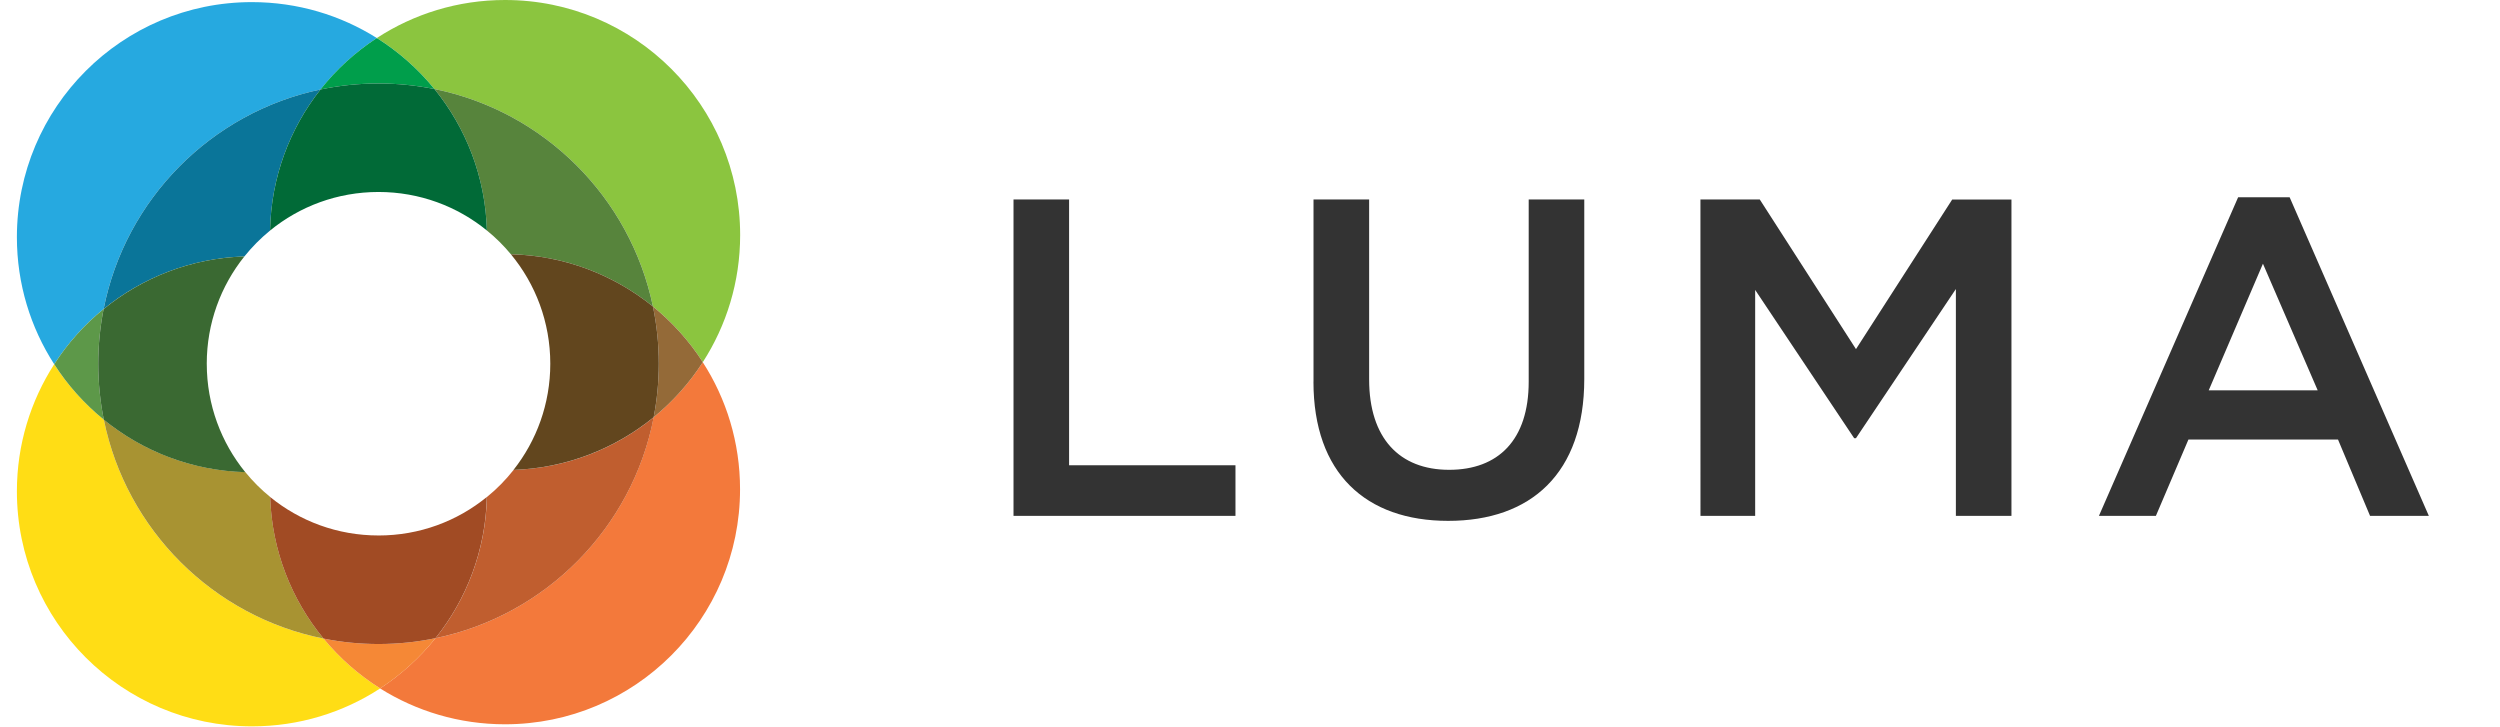
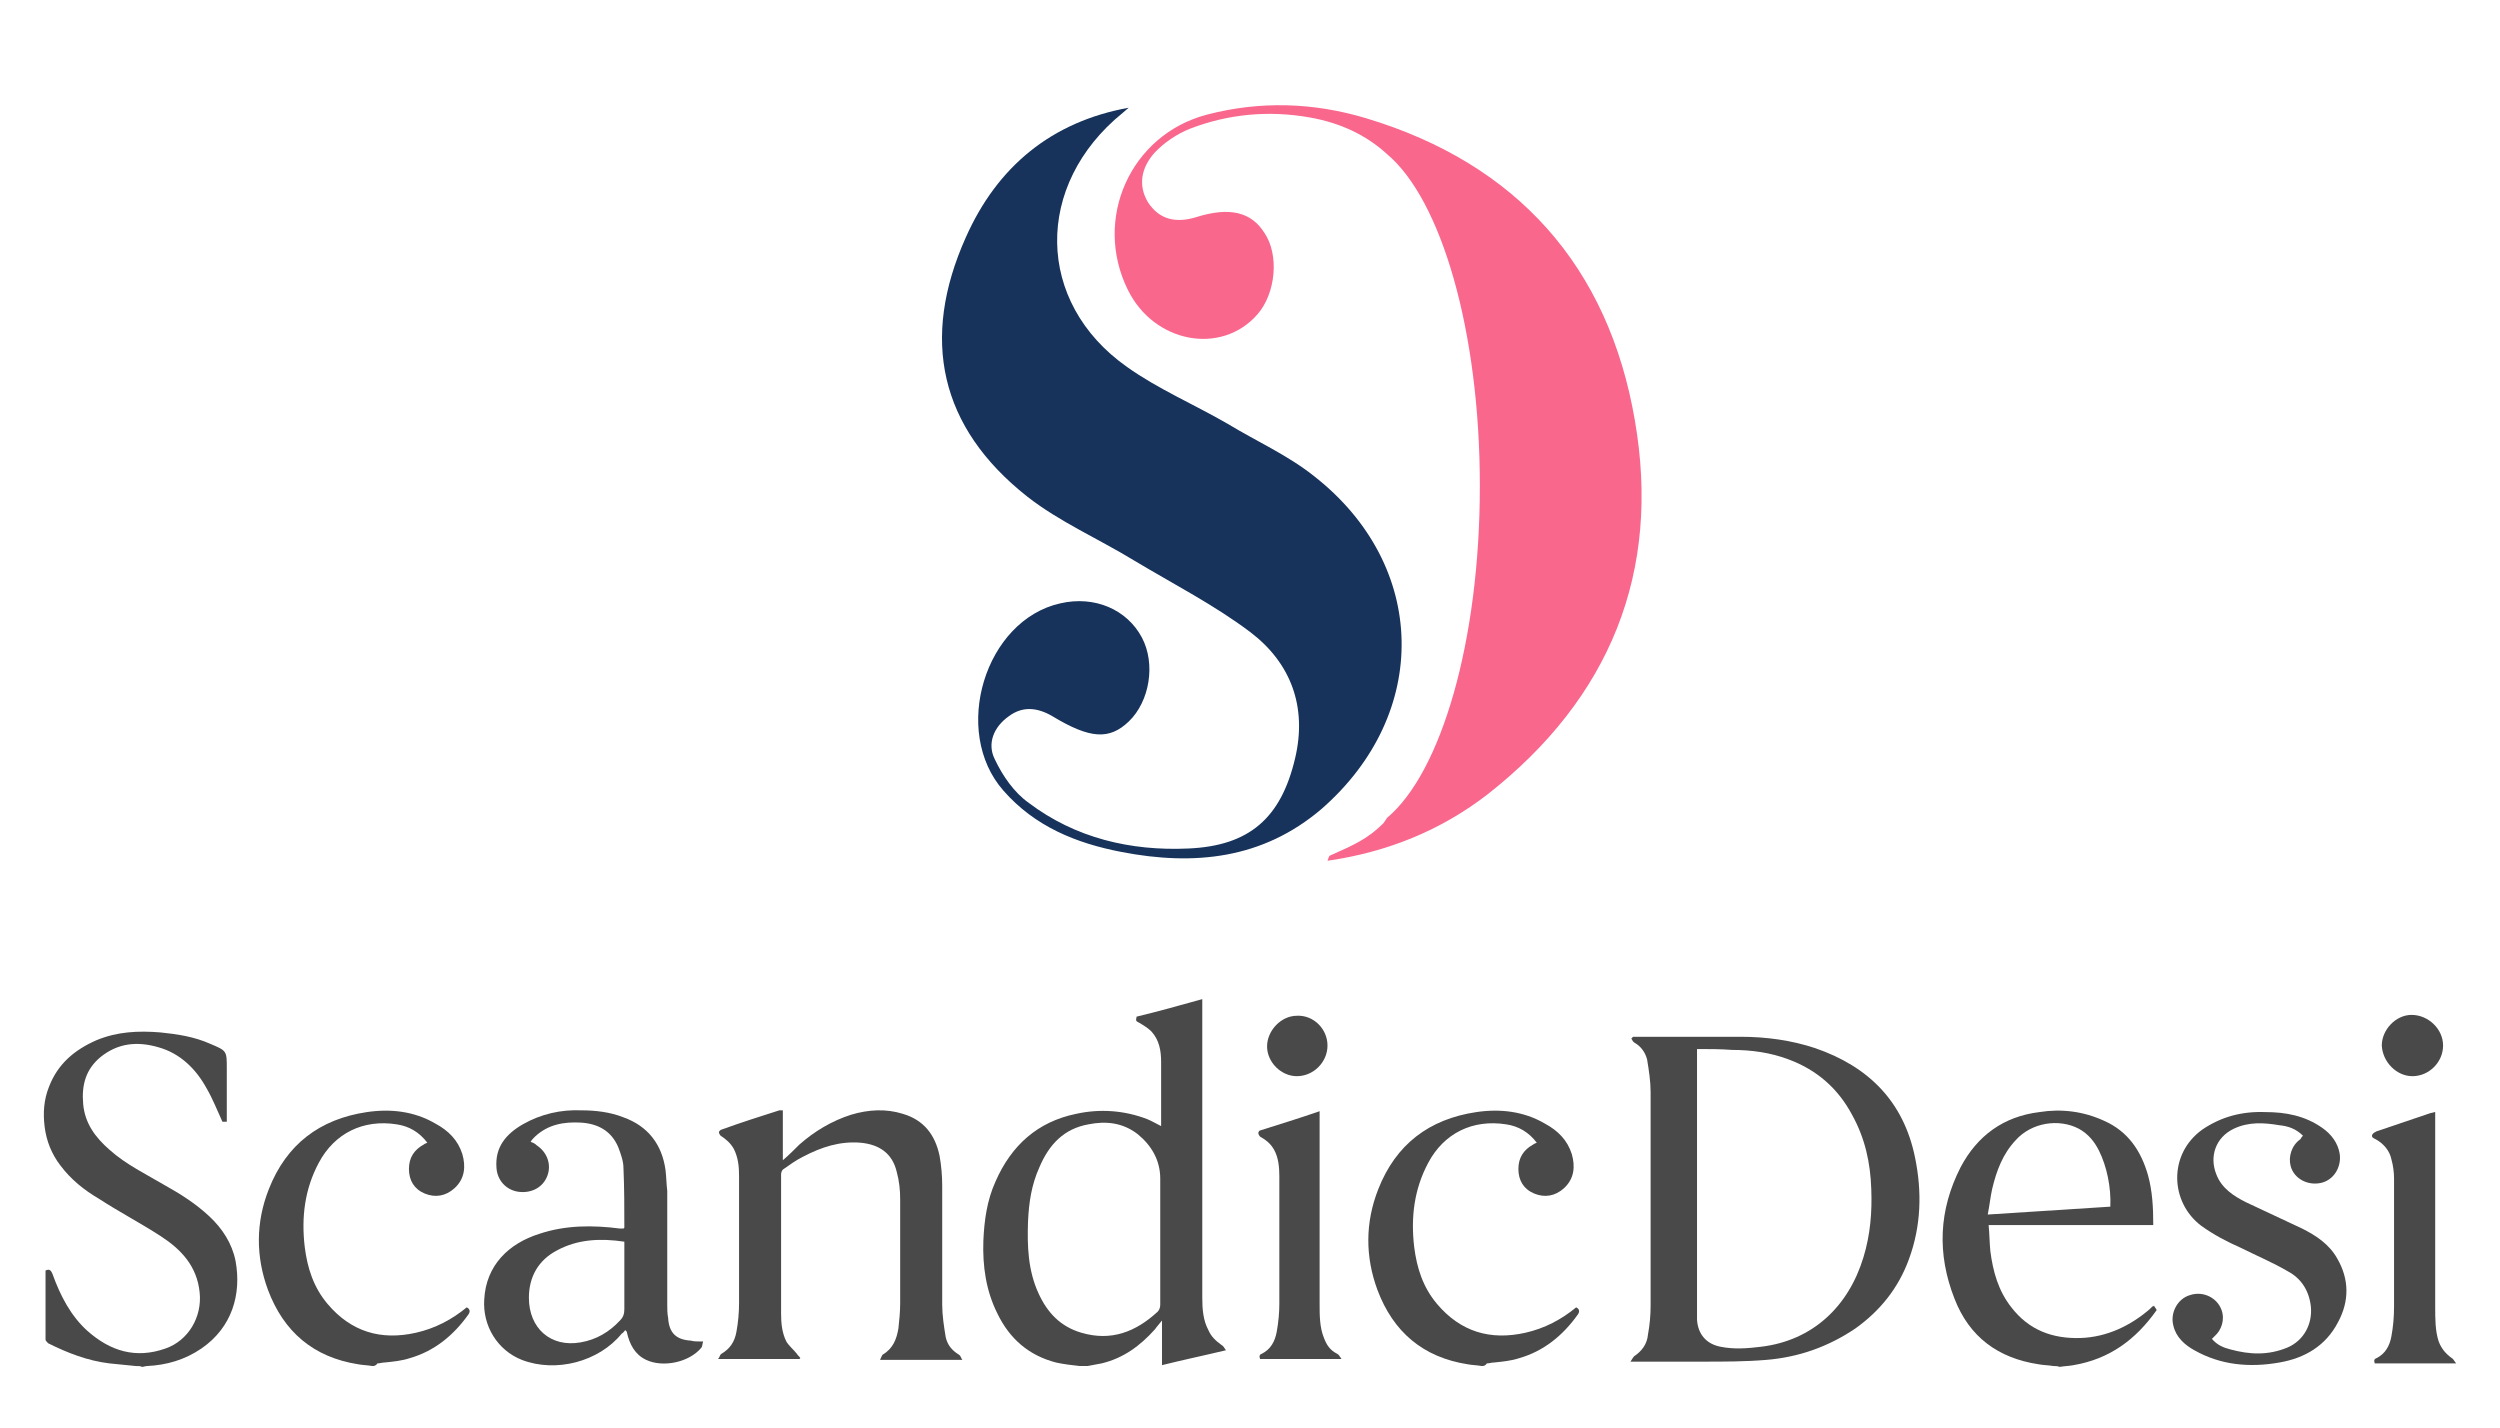
- <svg xmlns="http://www.w3.org/2000/svg" width="148" height="43" viewBox="1 2 148 43" enable-background="new 1 2 148 43">
-   <path d="M7.134 20.294C8.42 13.794 13.5 8.66 19.974 7.298c.94-1.187 2.067-2.218 3.335-3.046-2.145-1.348-4.68-2.127-7.4-2.127C8.23 2.125 2 8.355 2 16.04c0 2.772.812 5.356 2.21 7.523.795-1.24 1.785-2.343 2.924-3.27z" fill="#26A9E0" />
-   <path d="M26.72 7.272c6.48 1.314 11.59 6.403 12.933 12.872 1.15.935 2.15 2.045 2.954 3.294 1.397-2.168 2.21-4.75 2.21-7.523C44.817 8.23 38.587 2 30.9 2c-2.8 0-5.407.828-7.59 2.25 1.296.816 2.45 1.84 3.41 3.022z" fill="#8BC53F" />
-   <path d="M19.976 7.298c1.108-.233 2.255-.356 3.433-.356 1.13 0 2.24.114 3.31.33-.96-1.182-2.116-2.205-3.41-3.02-1.27.828-2.4 1.86-3.337 3.046z" fill="#009E4B" />
-   <path d="M20.155 39.804C13.622 38.506 8.47 33.37 7.148 26.844c-1.145-.93-2.14-2.036-2.94-3.28C2.813 25.734 2 28.314 2 31.087 2 38.77 8.23 45 15.916 45c2.8 0 5.407-.823 7.59-2.246-1.27-.8-2.402-1.796-3.35-2.95z" fill="#FFDD15" />
-   <path d="M7.148 26.845c-.217-1.07-.33-2.18-.33-3.312 0-1.107.108-2.192.317-3.24-1.14.928-2.13 2.03-2.925 3.27.798 1.245 1.792 2.352 2.938 3.282z" fill="#5D9849" />
-   <path d="M42.607 23.44c-.794 1.232-1.78 2.334-2.912 3.26-1.266 6.552-6.39 11.732-12.916 13.08-.928 1.155-2.035 2.16-3.278 2.974 2.14 1.344 4.677 2.124 7.395 2.124 7.685 0 13.915-6.23 13.915-13.914 0-2.774-.81-5.358-2.21-7.525z" fill="#F3793B" />
-   <path d="M39.653 20.145c.227 1.094.347 2.227.347 3.388 0 1.083-.104 2.138-.304 3.167 1.133-.925 2.118-2.027 2.912-3.26-.804-1.25-1.804-2.36-2.955-3.295z" fill="#946A38" />
-   <path d="M26.78 39.78c-1.088.228-2.217.346-3.372.346-1.113 0-2.2-.11-3.253-.322.95 1.156 2.08 2.15 3.35 2.95 1.244-.813 2.35-1.818 3.275-2.973z" fill="#F58836" />
-   <path d="M16.988 15.647c.06-3.15 1.167-6.044 2.987-8.35C13.5 8.66 8.42 13.794 7.135 20.295c2.286-1.864 5.176-3.013 8.332-3.113.453-.564.962-1.077 1.52-1.533z" fill="#0A7599" />
-   <path d="M31.245 17.052c3.183.078 6.102 1.225 8.408 3.093C38.31 13.675 33.2 8.585 26.72 7.272c1.866 2.297 3.016 5.202 3.103 8.373.52.42.995.893 1.422 1.407z" fill="#57843C" />
-   <path d="M23.408 13.365c2.433 0 4.666.853 6.416 2.28-.087-3.17-1.236-6.074-3.104-8.373-1.07-.217-2.178-.33-3.312-.33-1.176 0-2.325.122-3.433.355-1.82 2.305-2.927 5.2-2.987 8.35 1.753-1.43 3.987-2.282 6.42-2.282z" fill="#016A37" />
-   <path d="M15.52 29.948c-3.168-.088-6.074-1.236-8.372-3.104 1.322 6.524 6.474 11.66 13.008 12.96-1.89-2.295-3.058-5.202-3.16-8.382-.543-.44-1.036-.935-1.475-1.474z" fill="#A89332" />
-   <path d="M13.24 23.533c0-2.403.834-4.612 2.228-6.352-3.156.1-6.046 1.25-8.333 3.117-.208 1.047-.318 2.13-.318 3.24 0 1.132.114 2.24.33 3.31 2.3 1.868 5.204 3.017 8.374 3.105-1.423-1.75-2.28-3.98-2.28-6.416z" fill="#3A6932" />
-   <path d="M29.827 31.42c-.075 3.16-1.2 6.06-3.046 8.36 6.53-1.348 11.65-6.528 12.92-13.08-2.276 1.857-5.15 3.012-8.295 3.118-.464.59-.992 1.128-1.573 1.6z" fill="#C05E2F" />
-   <path d="M39.653 20.145c-2.307-1.867-5.225-3.015-8.408-3.093 1.457 1.76 2.332 4.02 2.332 6.48 0 2.374-.814 4.56-2.177 6.287 3.143-.11 6.02-1.265 8.296-3.12.2-1.03.304-2.087.304-3.17 0-1.16-.12-2.294-.347-3.388z" fill="#62461E" />
-   <path d="M23.408 33.7c-2.432 0-4.664-.85-6.415-2.277.103 3.18 1.272 6.087 3.16 8.38 1.053.213 2.14.323 3.254.323 1.155 0 2.284-.118 3.372-.345 1.842-2.3 2.97-5.2 3.042-8.36-1.75 1.43-3.983 2.28-6.417 2.28z" fill="#A14B24" />
-   <path d="M61 13.81h3.29v15.734h9.85v2.995H61V13.81zm17.76 10.785V13.81h3.293v10.65c0 3.48 1.792 5.353 4.736 5.353 2.912 0 4.71-1.768 4.71-5.218V13.81h3.29v10.623c0 5.594-3.16 8.402-8.057 8.402-4.872 0-7.975-2.81-7.975-8.24zm22.912-10.785h3.507l5.695 8.858 5.697-8.857h3.507v18.73h-3.29V19.11l-5.914 8.83h-.108l-5.86-8.777V32.54h-3.238l-.002-18.73zm31.824-.133h3.05l8.242 18.864h-3.48l-1.898-4.52h-8.855l-1.927 4.52h-3.372l8.24-18.86zm4.71 11.427l-3.24-7.493-3.21 7.497h6.45z" fill="#333" />
+ <svg xmlns="http://www.w3.org/2000/svg" version="1.1" id="Layer_1" x="0px" y="0px" viewBox="0 0 285.5 163" style="enable-background:new 0 0 285.5 163;" xml:space="preserve">
+   <style type="text/css">
+ 	.st0{fill:#17335B;}
+ 	.st1{fill:#F9678D;}
+ 	.st2{fill:#494949;}
+ </style>
+   <path class="st0" d="M150.1,54.4c-3-2.4-6.6-4-9.9-6c-3.8-2.2-8-4-11.5-6.5c-10.5-7.4-10.6-20.8-0.5-29c0.2-0.2,0.5-0.4,0.7-0.6  c-8.8,1.6-15,6.7-18.6,14.8c-5.2,11.6-3,21.7,7,29.6c3.7,2.9,8.1,4.8,12.2,7.3c4.5,2.7,9.2,5.1,13.3,8.2c4.6,3.5,6.5,8.5,5.1,14.4  c-1.6,6.8-5.2,10-12.2,10.3c-6.6,0.3-12.9-1.2-18.2-5.2c-1.7-1.2-3-3.1-3.9-5c-0.9-1.8-0.1-3.7,1.6-4.9c1.6-1.2,3.3-1,5,0  c4.3,2.6,6.5,2.7,8.7,0.6c2.4-2.3,3.1-6.6,1.5-9.6c-1.7-3.2-5.4-4.8-9.3-3.9c-8.6,1.9-12.5,14.6-6.5,21.4c3.6,4.1,8.3,6,13.5,7  c8.3,1.6,16.1,0.8,22.8-4.9C163.4,81.5,163.1,64.6,150.1,54.4z" />
+   <path class="st1" d="M186.7,48c-3-17.5-13.4-29.3-30.7-34.5c-6-1.8-12.1-2-18.2-0.4c-8.7,2.3-13,11.9-9,20c3,6.1,10.7,7.5,14.8,2.8  c2.1-2.4,2.5-6.8,0.8-9.3c-1.5-2.4-4-3-7.8-1.8c-2.3,0.7-4.2,0.3-5.5-1.7c-1.2-2-0.7-4,0.7-5.6c1.1-1.2,2.6-2.2,4.1-2.8  c4.4-1.7,9-2.1,13.6-1.3c3.5,0.6,6.5,2,8.9,4.2c6.2,5.2,10.6,20.2,10.6,37.9c0,17.7-4.4,32.7-10.6,37.9L158,94  c-1.8,1.8-3.4,2.5-6.1,3.7c-0.1,0-0.2,0.3-0.3,0.6c6.9-1,13-3.5,18.3-7.6C183.9,79.7,189.7,65.3,186.7,48z" />
+   <g id="GCD84w.tif">
+     <g>
+       <path class="st2" d="M123.3,156c-0.9-0.1-1.8-0.2-2.7-0.4c-3.1-0.8-5.3-2.7-6.7-5.6c-1.3-2.6-1.7-5.4-1.6-8.3    c0.1-2.3,0.4-4.6,1.4-6.8c1.8-4.1,4.8-6.8,9.2-7.7c2.7-0.6,5.5-0.4,8.1,0.6c0.5,0.2,1,0.5,1.6,0.8c0-0.2,0-0.3,0-0.5    c0-2.3,0-4.5,0-6.8c0-1.3-0.2-2.5-1.1-3.5c-0.4-0.4-0.9-0.7-1.4-1c-0.4-0.2-0.4-0.2-0.3-0.7c2.5-0.6,5-1.3,7.5-2    c0,0.3,0,0.5,0,0.7c0,11.1,0,22.3,0,33.4c0,1.3,0.1,2.6,0.7,3.7c0.3,0.7,0.8,1.2,1.5,1.7c0.2,0.1,0.3,0.3,0.5,0.6    c-2.5,0.6-4.9,1.1-7.3,1.7c0-1.7,0-3.3,0-5.1c-0.3,0.4-0.6,0.7-0.8,1c-1.7,1.9-3.6,3.3-6.1,3.9c-0.5,0.1-1.1,0.2-1.6,0.3    C123.8,156,123.5,156,123.3,156z M132.5,141.6c0-2.3,0-4.7,0-7c0-2.1-1-3.8-2.6-5.1c-1.7-1.3-3.6-1.5-5.6-1.1    c-2.8,0.5-4.5,2.3-5.6,4.9c-0.9,2-1.2,4-1.3,6.2c-0.1,2.8,0,5.6,1.2,8.2c1,2.2,2.5,3.8,4.9,4.5c3.4,1,6.2-0.1,8.7-2.4    c0.2-0.2,0.3-0.5,0.3-0.8C132.5,146.6,132.5,144.1,132.5,141.6z" />
+       <path class="st2" d="M15.5,156c-1-0.1-2-0.2-3-0.3c-2.5-0.3-4.8-1.2-7-2.3c-0.1-0.1-0.3-0.3-0.3-0.4c0-2.6,0-5.3,0-7.9    c0.4-0.2,0.6-0.1,0.8,0.4c0.9,2.5,2.1,4.8,4,6.5c2.6,2.3,5.5,3.2,8.9,2c2.6-0.9,4.2-3.6,3.9-6.4c-0.3-3-2.1-4.9-4.4-6.4    c-2.3-1.5-4.8-2.8-7.1-4.3c-1.7-1-3.2-2.2-4.4-3.8c-1-1.3-1.6-2.8-1.8-4.4c-0.2-1.6-0.1-3.1,0.5-4.6c1-2.6,2.9-4.2,5.4-5.3    c2.4-1,4.8-1.1,7.3-0.9c2,0.2,3.9,0.5,5.7,1.3c1.9,0.8,1.9,0.8,1.9,2.8c0,2,0,4,0,6.1c-0.2,0-0.4,0-0.5,0    c-0.6-1.3-1.1-2.6-1.8-3.8c-1.2-2.2-3-4-5.5-4.7c-2.4-0.7-4.6-0.5-6.6,1.1c-1.7,1.4-2.2,3.2-2,5.4c0.2,2.2,1.4,3.8,3,5.2    c1.9,1.7,4.2,2.8,6.4,4.1c1.8,1,3.5,2.1,5,3.5c1.5,1.4,2.6,3.1,3,5.1c0.7,3.8-0.4,7.6-3.9,10c-1.9,1.3-4,1.9-6.2,2    c-0.2,0-0.4,0.1-0.6,0.1C16.1,156,15.8,156,15.5,156z" />
+       <path class="st2" d="M234.5,156c-0.6-0.1-1.2-0.1-1.7-0.2c-4.6-0.7-7.9-3.1-9.6-7.5c-2-5.1-1.8-10.1,0.7-15c1.9-3.6,4.9-5.8,9-6.3    c2.5-0.4,5-0.1,7.4,1c2.7,1.2,4.2,3.4,5,6.2c0.5,1.8,0.6,3.7,0.6,5.5c0,0.1,0,0.1,0,0.2c-6.2,0-12.5,0-18.8,0c0.1,1,0.1,2,0.2,3    c0.3,2.3,0.9,4.5,2.4,6.4c2,2.6,4.7,3.6,7.9,3.5c3-0.1,5.7-1.4,7.9-3.3c0.1-0.1,0.2-0.2,0.3-0.3c0,0,0.1,0,0.2-0.1    c0,0.1,0.1,0.2,0.1,0.2c0.1,0.1,0.1,0.2,0.2,0.3c-2.4,3.4-5.4,5.6-9.5,6.3c-0.5,0.1-1,0.1-1.6,0.2C235,156,234.7,156,234.5,156z     M241,137.8c0.1-2.2-0.4-4.6-1.3-6.4c-0.5-1-1.2-1.9-2.3-2.5c-2.3-1.2-5.4-0.7-7.2,1.3c-1.5,1.6-2.2,3.5-2.7,5.6    c-0.2,0.9-0.3,1.9-0.5,2.9C231.8,138.4,236.4,138.1,241,137.8z" />
+       <path class="st2" d="M169.2,156c-0.5-0.1-1.1-0.1-1.6-0.2c-5.1-0.8-8.5-3.7-10.3-8.5c-1.4-3.8-1.4-7.7,0.1-11.5    c2-5.1,5.8-8,11.2-8.8c2.7-0.4,5.4-0.1,7.8,1.3c1.5,0.8,2.6,1.9,3.1,3.5c0.4,1.4,0.3,2.8-0.9,3.9c-1,0.9-2.2,1.1-3.4,0.6    c-1.2-0.5-1.8-1.5-1.8-2.8c0-1.3,0.6-2.2,1.7-2.8c0.1-0.1,0.2-0.1,0.4-0.2c-0.9-1.2-2.1-1.9-3.5-2.1c-3.8-0.6-7.1,1-8.9,4.4    c-1.6,3-2,6.2-1.6,9.6c0.3,2.4,1,4.6,2.6,6.5c2.7,3.2,6.1,4.2,10.1,3.3c2.2-0.5,4.1-1.5,5.8-2.9c0.4,0.2,0.4,0.5,0.2,0.8    c-1.7,2.4-3.9,4.2-6.7,5c-0.9,0.3-1.9,0.4-2.9,0.5c-0.3,0-0.5,0.1-0.8,0.1C169.6,156,169.4,156,169.2,156z" />
+       <path class="st2" d="M42.5,156c-0.5-0.1-1.1-0.1-1.6-0.2c-5.1-0.8-8.5-3.7-10.3-8.5c-1.4-3.8-1.4-7.7,0.1-11.5    c2-5.1,5.8-8,11.2-8.8c2.7-0.4,5.4-0.1,7.8,1.3c1.5,0.8,2.6,1.9,3.1,3.5c0.4,1.4,0.3,2.8-0.9,3.9c-1,0.9-2.2,1.1-3.4,0.6    c-1.2-0.5-1.8-1.5-1.8-2.8c0-1.3,0.6-2.2,1.7-2.8c0.1-0.1,0.2-0.1,0.4-0.2c-0.9-1.2-2.1-1.9-3.5-2.1c-3.8-0.6-7.1,1-8.9,4.4    c-1.6,3-2,6.2-1.6,9.6c0.3,2.4,1,4.6,2.6,6.5c2.7,3.2,6.1,4.2,10.1,3.3c2.2-0.5,4.1-1.5,5.8-2.9c0.4,0.2,0.4,0.5,0.2,0.8    c-1.7,2.4-3.9,4.2-6.7,5c-0.9,0.3-1.9,0.4-2.9,0.5c-0.3,0-0.5,0.1-0.8,0.1C42.9,156,42.7,156,42.5,156z" />
+       <path class="st2" d="M186.5,118.4c0.1,0,0.2,0,0.3,0c4,0,8,0,12,0c2.9,0,5.8,0.4,8.5,1.3c6.1,2.1,10.1,6.1,11.4,12.5    c0.8,3.9,0.7,7.8-0.7,11.6c-1.2,3.3-3.3,5.9-6.1,7.9c-3.1,2.1-6.5,3.3-10.2,3.6c-2.4,0.2-4.8,0.2-7.2,0.2c-2.5,0-5,0-7.5,0    c-0.2,0-0.4,0-0.8,0c0.2-0.3,0.3-0.5,0.4-0.6c0.9-0.6,1.5-1.4,1.6-2.5c0.2-1.1,0.3-2.2,0.3-3.3c0-8.1,0-16.2,0-24.4    c0-1.2-0.2-2.5-0.4-3.7c-0.2-0.8-0.7-1.5-1.4-1.9c-0.2-0.1-0.3-0.3-0.4-0.5C186.4,118.5,186.5,118.4,186.5,118.4z M193.8,119.8    c0,0.3,0,0.4,0,0.6c0,9.7,0,19.5,0,29.2c0,0.4,0,0.7,0,1.1c0.1,1.7,1.1,2.8,2.7,3.1c1.5,0.3,3,0.2,4.6,0c5.9-0.7,10-4.6,11.7-10.2    c0.8-2.6,1-5.2,0.9-7.8c-0.1-3-0.7-5.8-2.2-8.5c-1.6-3-4-5.1-7.2-6.3c-2.1-0.8-4.3-1.1-6.5-1.1    C196.5,119.8,195.2,119.8,193.8,119.8z" />
+       <path class="st2" d="M89.4,126.8c0,1.9,0,3.8,0,5.7c0.7-0.6,1.3-1.2,1.9-1.8c1.7-1.5,3.7-2.7,5.9-3.4c2-0.6,4-0.7,5.9-0.1    c2.4,0.7,3.7,2.4,4.2,4.8c0.2,1.1,0.3,2.3,0.3,3.4c0,4.5,0,9.1,0,13.6c0,1.2,0.2,2.5,0.4,3.7c0.2,0.9,0.7,1.5,1.5,2    c0.2,0.1,0.2,0.3,0.4,0.6c-3.2,0-6.2,0-9.4,0c0.1-0.2,0.2-0.5,0.3-0.6c1.2-0.7,1.6-1.8,1.8-3c0.1-0.9,0.2-1.9,0.2-2.9    c0-3.9,0-7.9,0-11.8c0-1.1-0.1-2.1-0.4-3.2c-0.5-2.1-2-3.1-4.1-3.3c-2.4-0.2-4.5,0.5-6.6,1.6c-0.8,0.4-1.5,0.9-2.2,1.4    c-0.2,0.1-0.3,0.4-0.3,0.6c0,5.3,0,10.6,0,15.9c0,1.1,0.1,2.2,0.6,3.2c0.3,0.5,0.8,0.9,1.2,1.4c0.1,0.2,0.3,0.3,0.4,0.5    c0,0-0.1,0.1-0.1,0.1c-3,0-6.1,0-9.3,0c0.2-0.2,0.2-0.5,0.4-0.6c1-0.6,1.5-1.4,1.7-2.5c0.2-1.1,0.3-2.2,0.3-3.3    c0-4.8,0-9.7,0-14.5c0-1.1-0.1-2.1-0.6-3.1c-0.4-0.7-0.9-1.1-1.5-1.5c-0.1-0.1-0.2-0.3-0.2-0.4c0-0.1,0.2-0.3,0.3-0.3    c2.2-0.8,4.4-1.5,6.6-2.2C89.2,126.8,89.3,126.8,89.4,126.8z" />
+       <path class="st2" d="M80.3,153.2c-0.1,0.3-0.1,0.6-0.2,0.7c-1.4,1.7-4.4,2.3-6.3,1.4c-1.3-0.6-1.9-1.8-2.2-3.1    c0-0.1,0-0.1-0.1-0.2c0,0,0,0-0.1-0.1c-0.1,0.1-0.2,0.3-0.4,0.4c-2.6,3.2-7.5,4.5-11.4,3c-2.8-1.1-4.5-3.9-4.3-6.9    c0.2-3.9,2.8-6.4,6.3-7.5c3-1,6.1-1,9.2-0.6c0.1,0,0.3,0,0.4,0c0,0,0.1-0.1,0.1-0.1c0-2.3,0-4.5-0.1-6.8c0-0.8-0.3-1.6-0.6-2.4    c-0.8-1.9-2.4-2.7-4.3-2.8c-1.9-0.1-3.7,0.2-5.2,1.6c-0.2,0.2-0.4,0.4-0.5,0.6c0.3,0.1,0.5,0.2,0.7,0.4c1.2,0.8,1.7,2.2,1.2,3.5    c-0.5,1.3-1.8,2-3.3,1.8c-1.4-0.2-2.4-1.3-2.5-2.7c-0.2-2.4,1.1-3.9,3-5c2.1-1.2,4.4-1.7,6.7-1.6c1.6,0,3.3,0.2,4.8,0.8    c2.8,1,4.4,3.1,4.8,6c0.1,0.8,0.1,1.6,0.2,2.4c0,4.3,0,8.6,0,13c0,0.5,0,1,0.1,1.5c0.1,1.7,0.9,2.5,2.6,2.6    C79.2,153.2,79.7,153.2,80.3,153.2z M71.3,141.8c-2.7-0.4-5.3-0.3-7.7,1c-2.1,1.1-3.2,3-3.2,5.4c0,3.5,2.5,5.7,5.9,5.1    c1.8-0.3,3.3-1.2,4.5-2.5c0.4-0.4,0.5-0.8,0.5-1.3c0-1.1,0-2.2,0-3.4C71.3,144.7,71.3,143.3,71.3,141.8z" />
+       <path class="st2" d="M263,129.7c-0.8-0.8-1.7-1.1-2.7-1.2c-1.8-0.3-3.5-0.4-5.2,0.4c-2.1,1-2.8,3.2-2,5.2c0.6,1.6,2,2.5,3.4,3.2    c2.1,1,4.3,2,6.4,3c1.6,0.8,3.1,1.8,4,3.4c1.4,2.4,1.4,4.9,0.1,7.3c-1.4,2.7-3.8,4.1-6.7,4.6c-3.4,0.6-6.7,0.3-9.7-1.4    c-1.1-0.6-2.1-1.5-2.4-2.8c-0.4-1.5,0.5-3.1,1.9-3.5c1.5-0.5,3.1,0.3,3.6,1.7c0.4,1.1,0,2.3-0.8,3c-0.1,0.1-0.2,0.2-0.3,0.3    c0.6,0.7,1.3,1,2.1,1.2c2.2,0.6,4.3,0.7,6.5-0.2c1.9-0.8,2.9-2.7,2.7-4.7c-0.2-1.8-1.1-3.2-2.6-4c-1.7-1-3.6-1.8-5.4-2.7    c-1.6-0.7-3.1-1.5-4.5-2.5c-3.6-2.7-3.8-8.2,0.1-11c2.2-1.5,4.6-2.1,7.2-2c2.3,0,4.5,0.4,6.5,1.8c1,0.7,1.8,1.7,2,3    c0.2,1.5-0.7,3-2.2,3.3c-1.5,0.3-3-0.5-3.4-1.9c-0.3-1.1,0.1-2.4,1.1-3.1C262.8,129.9,262.9,129.8,263,129.7z" />
+       <path class="st2" d="M278.1,127c0,0.2,0,0.5,0,0.7c0,7.2,0,14.4,0,21.6c0,1.3,0,2.7,0.4,3.9c0.3,0.8,0.8,1.4,1.5,1.9    c0.2,0.1,0.3,0.4,0.5,0.6c-3.2,0-6.3,0-9.3,0c-0.1-0.3-0.1-0.5,0.2-0.6c1-0.5,1.5-1.4,1.7-2.5c0.2-1.1,0.3-2.2,0.3-3.4    c0-4.9,0-9.7,0-14.6c0-0.7-0.1-1.5-0.3-2.2c-0.2-1-0.9-1.8-1.8-2.3c-0.2-0.1-0.5-0.2-0.4-0.5c0.1-0.2,0.3-0.3,0.5-0.4    c2.1-0.7,4.1-1.4,6.2-2.1C277.8,127.1,277.9,127,278.1,127z" />
+       <path class="st2" d="M150.7,126.9c0,0.3,0,0.5,0,0.7c0,7.1,0,14.2,0,21.3c0,1.3,0,2.7,0.5,3.9c0.3,0.8,0.7,1.4,1.5,1.8    c0.2,0.1,0.3,0.3,0.5,0.6c-3.2,0-6.3,0-9.3,0c-0.1-0.3-0.1-0.5,0.2-0.6c1-0.5,1.5-1.4,1.7-2.5c0.2-1.1,0.3-2.2,0.3-3.2    c0-4.9,0-9.7,0-14.6c0-1-0.1-2.1-0.6-3c-0.4-0.7-0.9-1.1-1.6-1.5c-0.1-0.1-0.2-0.3-0.2-0.4c0-0.1,0.1-0.3,0.2-0.3    C146.1,128.4,148.4,127.7,150.7,126.9z" />
+       <path class="st2" d="M279,119.4c0,1.9-1.6,3.5-3.5,3.5c-1.8,0-3.4-1.6-3.5-3.5c0-1.8,1.6-3.5,3.4-3.5    C277.3,115.9,279,117.5,279,119.4z" />
+       <path class="st2" d="M151.6,119.4c0,1.9-1.6,3.5-3.5,3.5c-1.8,0-3.4-1.6-3.4-3.4c0-1.8,1.6-3.5,3.4-3.5    C150,115.9,151.6,117.5,151.6,119.4z" />
+     </g>
+   </g>
</svg>
